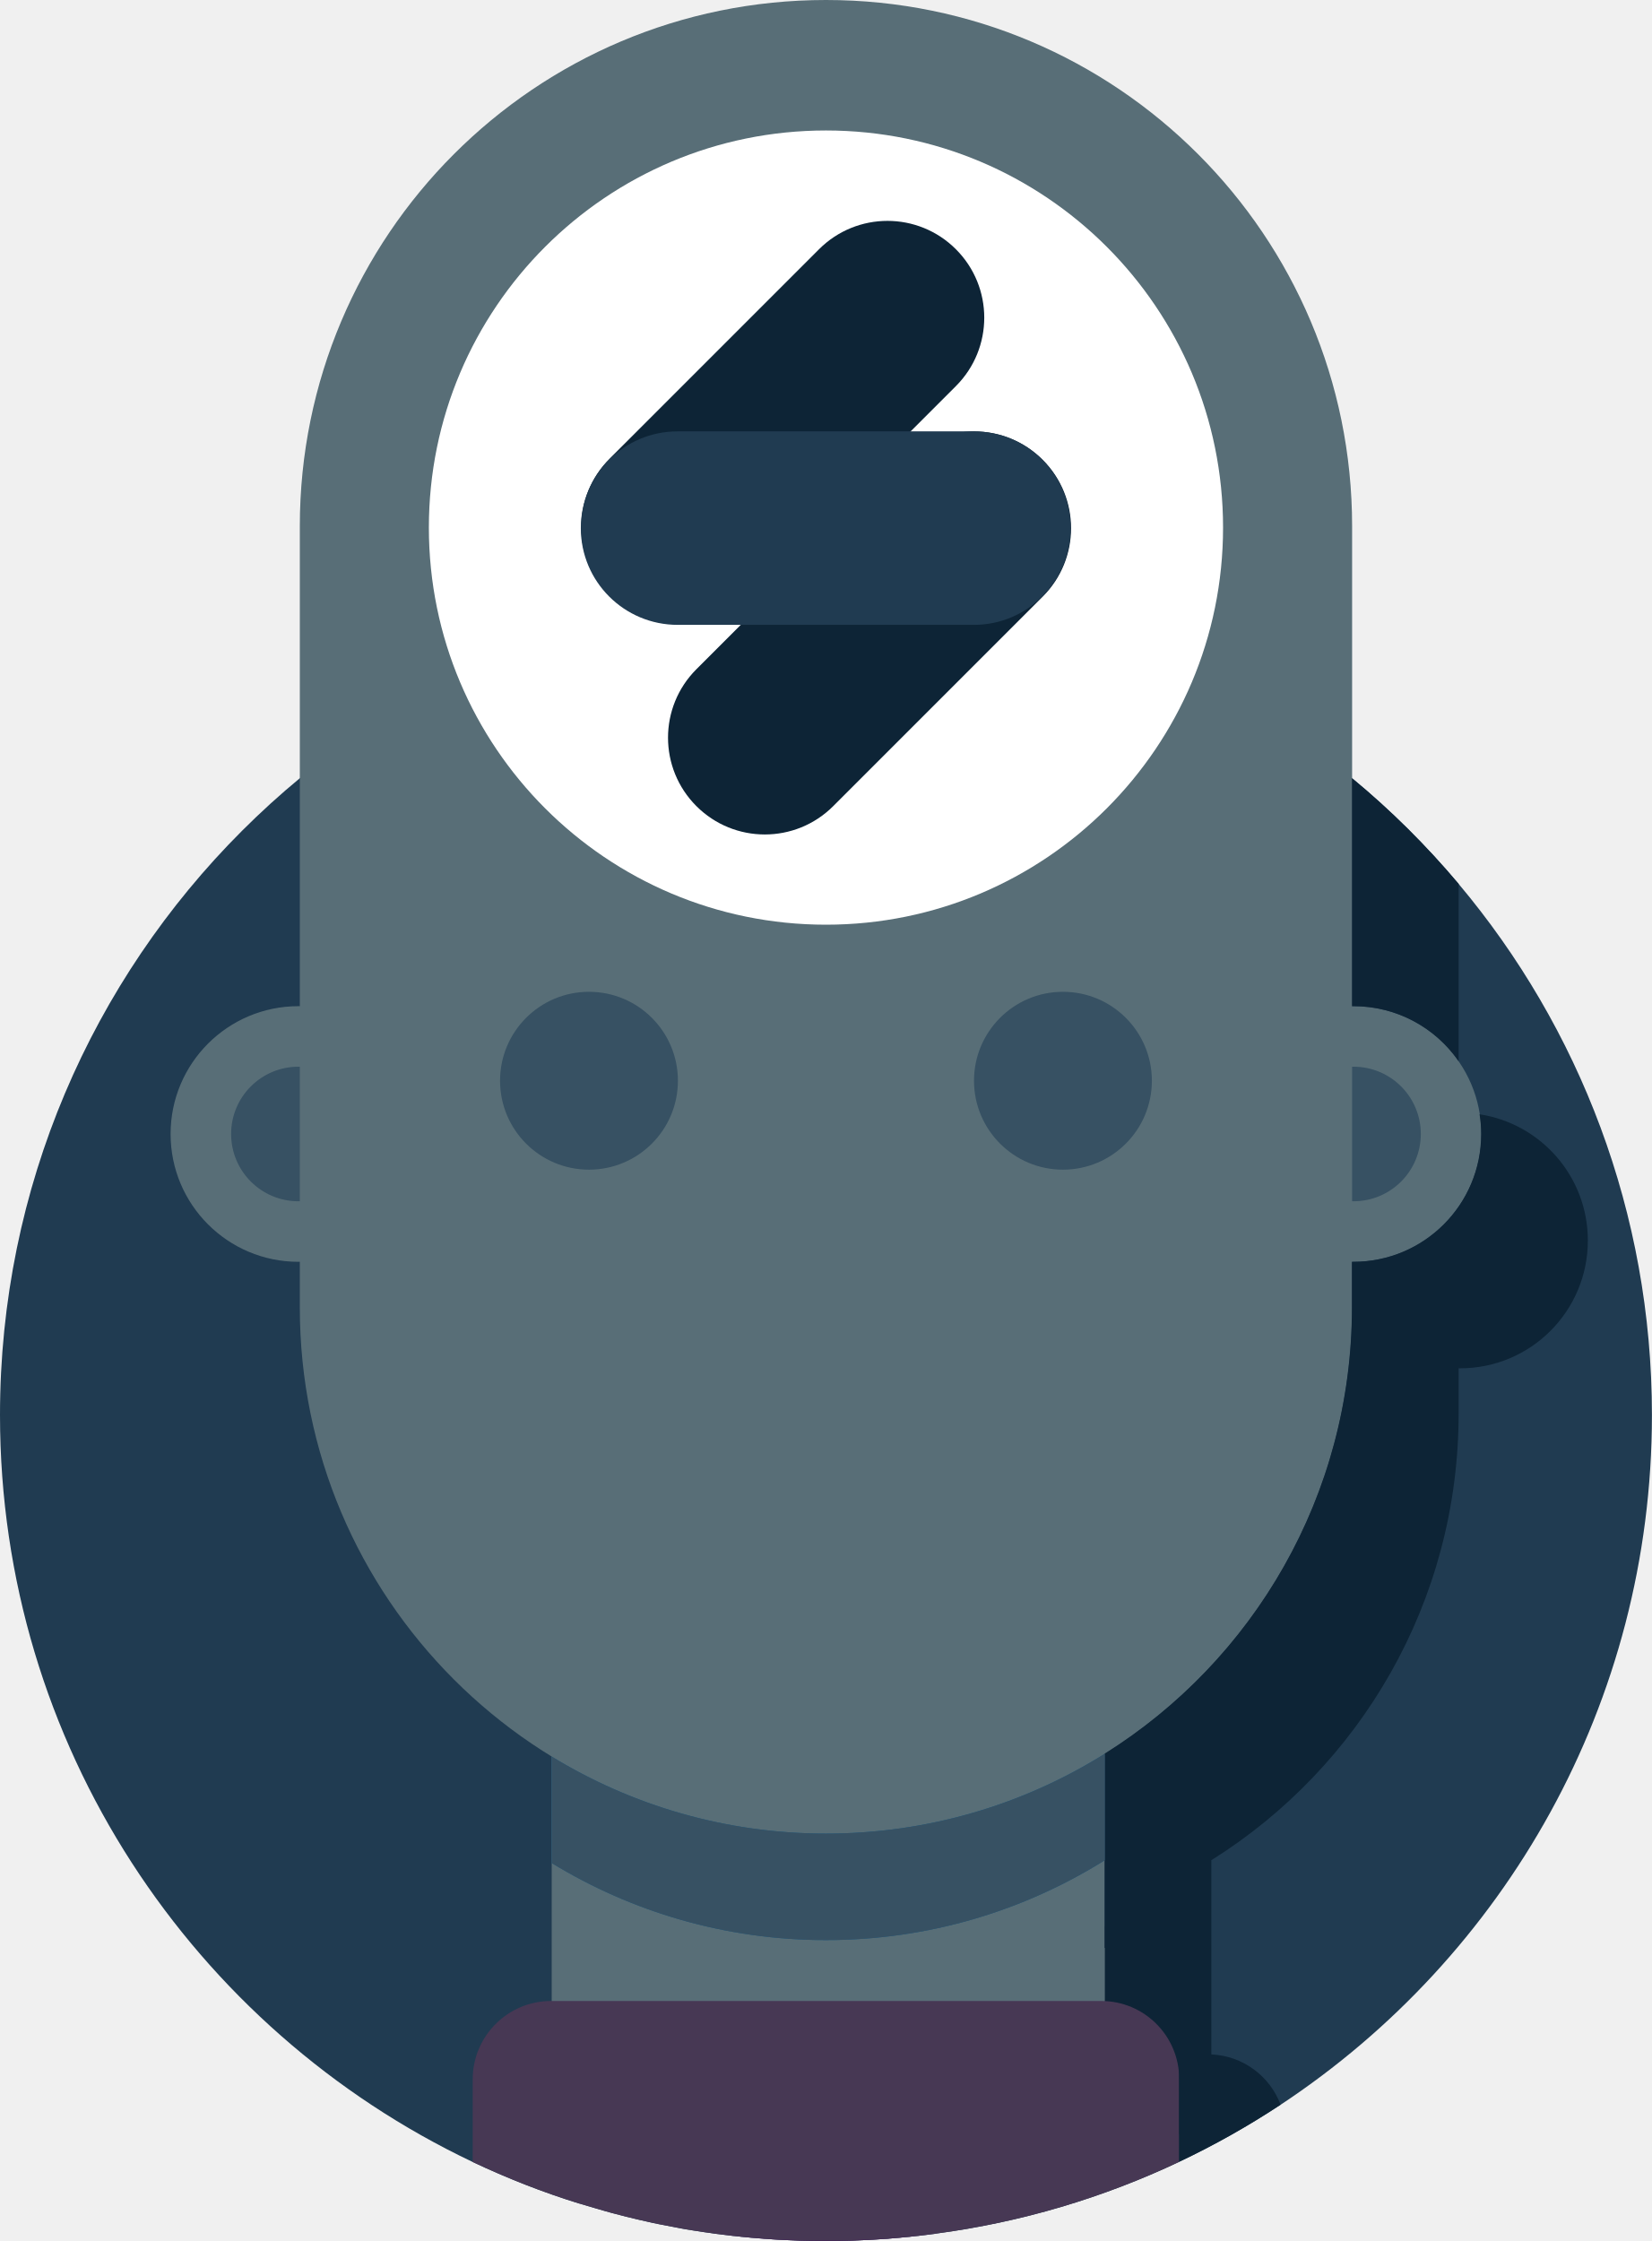
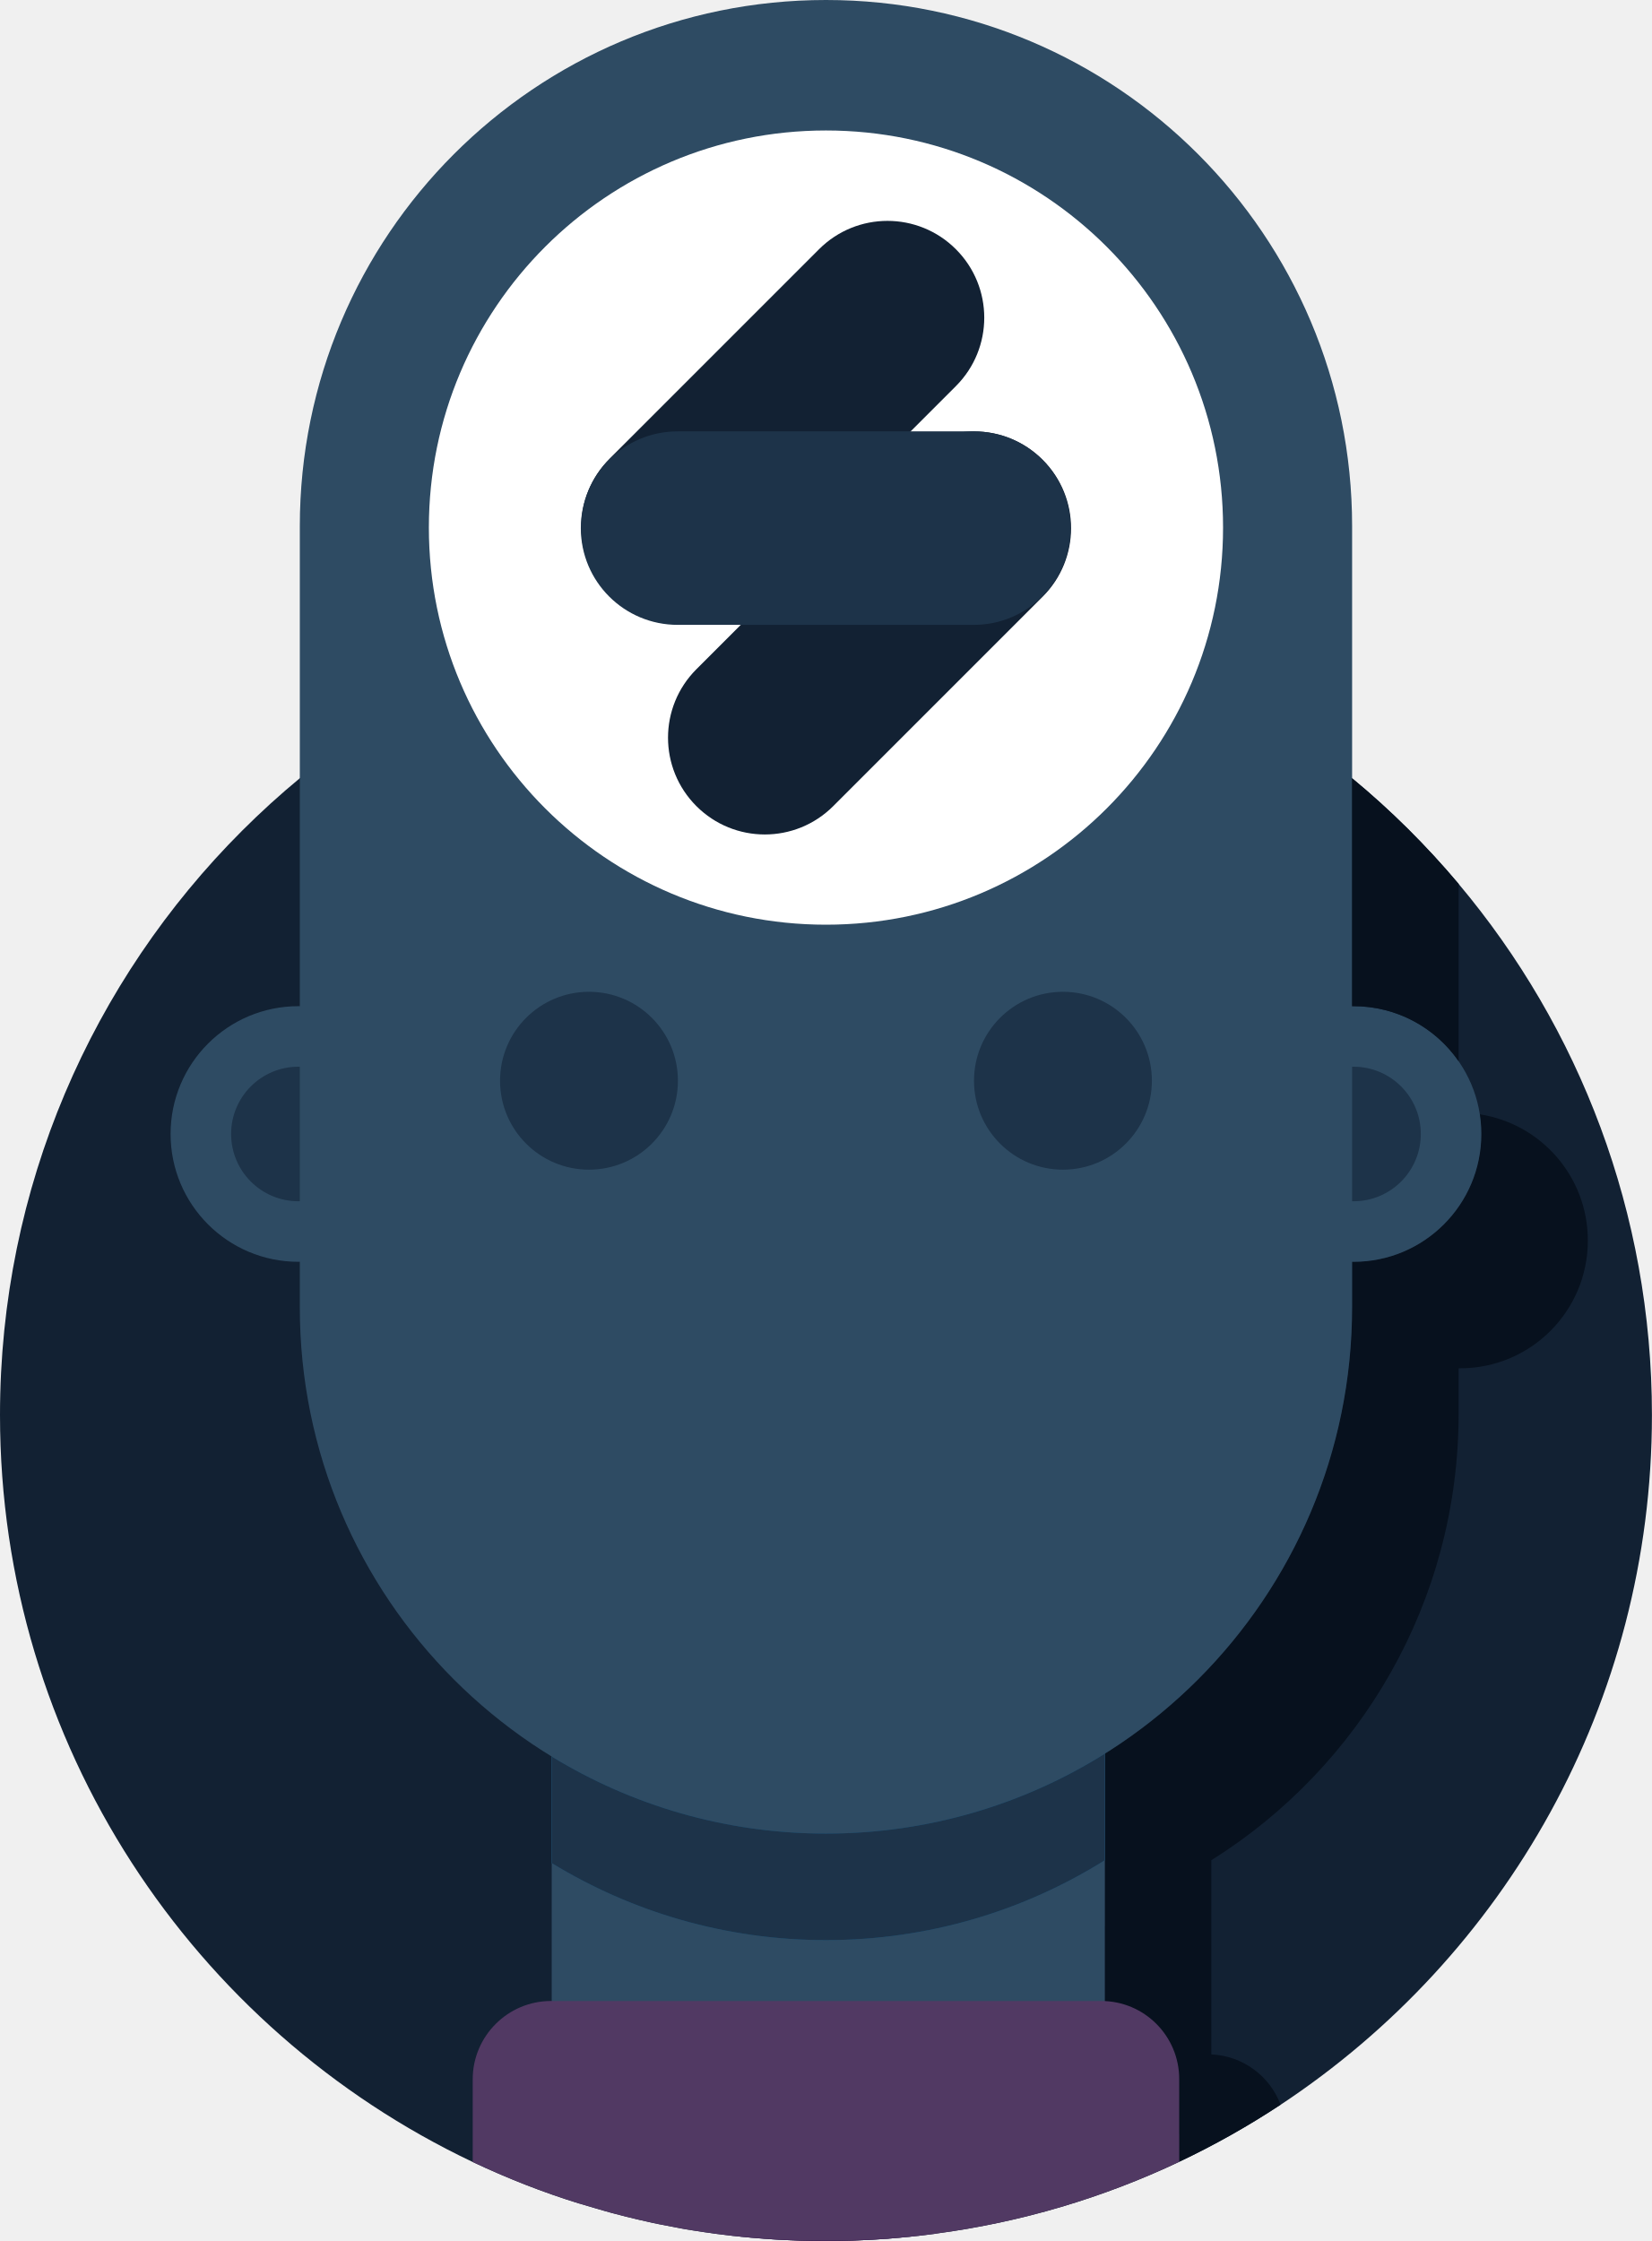
<svg xmlns="http://www.w3.org/2000/svg" version="1.1" id="Layer_1" x="0px" y="0px" viewBox="0 0 930.6 1262.4" style="enable-background:new 0 0 930.6 1262.4;" xml:space="preserve">
  <style type="text/css">
- 	.st0{fill:#203B51;}
- 	.st1{fill:#0D2436;}
- 	.st2{fill:#586E77;}
- 	.st3{fill:#375163;}
+ 	.st0{fill:#122133;}
+ 	.st1{fill:#07111E;}
+ 	.st2{fill:#2E4B63;}
+ 	.st3{fill:#1D3349;}
	.st4{fill:#195C86;}
- 	.st5{fill:#473854;}
+ 	.st5{fill:#513963;}
	.st6{fill:#FFFFFF;}
	.st7{fill:#442256;}
</style>
  <g id="Layer_2">
    <path class="st0" d="M930.6,797.1c0,162.4-83.1,305.2-209.1,388.5c-18.2,12-37.3,22.8-57.2,32.2c-42.7,20.2-88.9,34.1-137.5,40.5   c-0.1,0-0.2,0-0.4,0.1c-20,2.6-40.4,4-61.1,4c-20.3,0-40.4-1.3-60-3.8c-1.7-0.2-3.4-0.4-5.1-0.7c-2.3-0.3-4.5-0.6-6.8-1   c-0.9-0.1-1.8-0.3-2.7-0.4c-1.5-0.2-2.9-0.5-4.4-0.7c-0.9-0.2-1.8-0.3-2.7-0.5c-0.9-0.2-1.8-0.3-2.6-0.5c-2.1-0.4-4.2-0.8-6.2-1.2   c-1.2-0.2-2.4-0.5-3.7-0.7c-2-0.4-4-0.8-6-1.3c-1.6-0.4-3.3-0.7-4.9-1.1c-4.8-1.1-9.6-2.3-14.4-3.6c-0.3-0.1-0.5-0.1-0.8-0.2   c-1.4-0.4-2.8-0.8-4.3-1.2c-1.4-0.4-2.8-0.8-4.1-1.2c-0.5-0.1-1-0.3-1.4-0.4c-1.4-0.4-2.7-0.8-4.1-1.2c-1.3-0.4-2.7-0.8-4-1.2   c-0.3-0.1-0.5-0.2-0.8-0.2c-20.7-6.4-40.7-14.3-60-23.4C108.9,1143.2,0,982.9,0,797.1c0-257,208.3-465.3,465.3-465.3   c112.6,0,215.9,40,296.4,106.6c21.8,18,41.8,37.9,60,59.5C889.7,578.8,930.6,683.2,930.6,797.1z" />
  </g>
+   <path class="st1" d="M894.5,698.8c0,39.8-32.2,72-72,72c-0.3,0-0.5,0-0.8,0v25.5c0,106.1-55.6,199.2-139.3,251.6v109.4  c17.9,0.8,33,12.3,39,28.3c-18.2,12-37.3,22.8-57.2,32.2v-76.6c0-23.7-18.6-42.9-41.9-43.9V987.9c83.7-52.4,139.3-145.5,139.3-251.6  v-25.5c0.3,0,0.5,0,0.8,0c39.8,0,72-32.2,72-72c0-3.8-0.3-7.5-0.9-11.1C868.1,633,894.5,662.8,894.5,698.8z" />
  <rect x="598.7" y="1085" class="st1" width="70" height="117.3" />
  <circle class="st2" cx="168.1" cy="638.8" r="72" />
  <circle class="st3" cx="168.1" cy="638.8" r="37.9" />
  <circle class="st2" cx="762.5" cy="638.8" r="72" />
  <circle class="st3" cx="762.5" cy="638.8" r="37.9" />
  <rect x="310.8" y="819.6" class="st2" width="311.6" height="320.4" />
  <path class="st2" d="M465.3,1032.9L465.3,1032.9c-163.8,0-296.4-132.8-296.4-296.4v-440C168.9,132.8,301.5,0,465.3,0l0,0  c163.8,0,296.4,132.8,296.4,296.4v439.9C761.7,900.2,629.1,1032.9,465.3,1032.9z" />
  <path class="st4" d="M622.4,987.9v60c-45.5,28.5-99.4,45-157.1,45c-56.6,0-109.5-15.9-154.5-43.4v-60c45,27.5,97.9,43.4,154.5,43.4  C523,1032.9,576.9,1016.4,622.4,987.9z" />
  <path class="st5" d="M664.3,1171.2v46.6c-42.7,20.2-88.9,34.1-137.5,40.5c-0.1,0-0.2,0-0.4,0.1c-20,2.6-40.4,4-61.1,4  c-20.3,0-40.4-1.3-60-3.8c-1.7-0.2-3.4-0.4-5.1-0.7c-2.3-0.3-4.5-0.6-6.8-1c-0.9-0.1-1.8-0.3-2.7-0.4c-1.5-0.2-2.9-0.5-4.4-0.7  c-0.9-0.2-1.8-0.3-2.7-0.5c-0.9-0.2-1.8-0.3-2.6-0.5c-2.1-0.4-4.2-0.8-6.2-1.2c-1.2-0.2-2.4-0.5-3.7-0.7c-2-0.4-4-0.8-6-1.3  c-1.6-0.4-3.3-0.7-4.9-1.1c-4.8-1.1-9.6-2.3-14.4-3.6c-0.3-0.1-0.5-0.1-0.8-0.2c-1.4-0.4-2.8-0.8-4.3-1.2c-1.4-0.4-2.8-0.8-4.1-1.2  c-0.5-0.1-1-0.3-1.4-0.4c-1.4-0.4-2.7-0.8-4.1-1.2c-1.3-0.4-2.7-0.8-4-1.2c-0.3-0.1-0.5-0.2-0.8-0.2c-20.7-6.4-40.7-14.3-60-23.4  v-46.6c0-24.3,19.8-44.1,44.1-44.1h309.8C644.5,1127.1,664.3,1146.8,664.3,1171.2z" />
  <circle class="st6" cx="465.3" cy="297.2" r="223.7" />
  <circle class="st3" cx="331.8" cy="608.8" r="50.1" />
  <circle class="st3" cx="598.8" cy="608.8" r="50.1" />
-   <path class="st1" d="M343.4,335.5L343.4,335.5c-21.3-21.3-21.3-55.8,0-77.1l118-118c21.3-21.3,55.8-21.3,77.1,0l0,0  c21.3,21.3,21.3,55.8,0,77.1l-118,118C399.2,356.8,364.7,356.8,343.4,335.5z" />
-   <path class="st1" d="M392.3,454.1L392.3,454.1c-21.3-21.3-21.3-55.8,0-77.1l118-118c21.3-21.3,55.8-21.3,77.1,0l0,0  c21.3,21.3,21.3,55.8,0,77.1l-118,118C448.1,475.4,413.6,475.4,392.3,454.1z" />
-   <path class="st0" d="M327.2,297.5L327.2,297.5c0-30.1,24.4-54.5,54.5-54.5h166.9c30.1,0,54.5,24.4,54.5,54.5l0,0  c0,30.1-24.4,54.5-54.5,54.5H381.8C351.6,352,327.2,327.6,327.2,297.5z" />
+   <path class="st0" d="M343.4,335.5L343.4,335.5c-21.3-21.3-21.3-55.8,0-77.1l118-118c21.3-21.3,55.8-21.3,77.1,0l0,0  c21.3,21.3,21.3,55.8,0,77.1l-118,118C399.2,356.8,364.7,356.8,343.4,335.5z" />
+   <path class="st0" d="M392.3,454.1L392.3,454.1c-21.3-21.3-21.3-55.8,0-77.1l118-118c21.3-21.3,55.8-21.3,77.1,0l0,0  c21.3,21.3,21.3,55.8,0,77.1l-118,118C448.1,475.4,413.6,475.4,392.3,454.1z" />
+   <path class="st3" d="M327.2,297.5L327.2,297.5c0-30.1,24.4-54.5,54.5-54.5h166.9c30.1,0,54.5,24.4,54.5,54.5l0,0  c0,30.1-24.4,54.5-54.5,54.5H381.8C351.6,352,327.2,327.6,327.2,297.5z" />
  <path class="st1" d="M821.7,497.9v99.9c-13-18.8-34.7-31-59.2-31c-0.3,0-0.5,0-0.8,0V438.4C783.5,456.4,803.5,476.3,821.7,497.9z" />
  <path class="st7" d="M465.3,1262.1c20.7,0,41.1-1.3,61.1-3.7c-20,2.6-40.4,4-61.1,4c-20.3,0-40.4-1.3-60-3.8  C425,1260.9,445,1262.1,465.3,1262.1z" />
-   <path class="st1" d="M894.5,698.8c0,39.8-32.2,72-72,72c-0.3,0-0.5,0-0.8,0v25.5c0,106.1-55.6,199.2-139.3,251.6v109.4  c17.9,0.8,33,12.3,39,28.3c-18.2,12-37.3,22.8-57.2,32.2v-76.6c0-23.7-18.6-42.9-41.9-43.9V987.9c83.7-52.4,139.3-145.5,139.3-251.6  v-25.5c0.3,0,0.5,0,0.8,0c39.8,0,72-32.2,72-72c0-3.8-0.3-7.5-0.9-11.1C868.1,633,894.5,662.8,894.5,698.8z" />
  <g id="Layer_2_1_">
    <path class="st3" d="M622.4,987.9v60c-45.5,28.5-99.4,45-157.1,45c-56.6,0-109.5-15.9-154.5-43.4v-60c45,27.5,97.9,43.4,154.5,43.4   C523,1032.9,576.9,1016.4,622.4,987.9z" />
  </g>
+   <rect x="0.7" y="-301.8" class="st1" width="93" height="93" />
+   <rect x="93.7" y="-301.8" class="st0" width="93" height="93" />
+   <rect x="186.7" y="-301.8" class="st3" width="93" height="93" />
+   <rect x="279.7" y="-301.8" class="st2" width="93" height="93" />
</svg>
